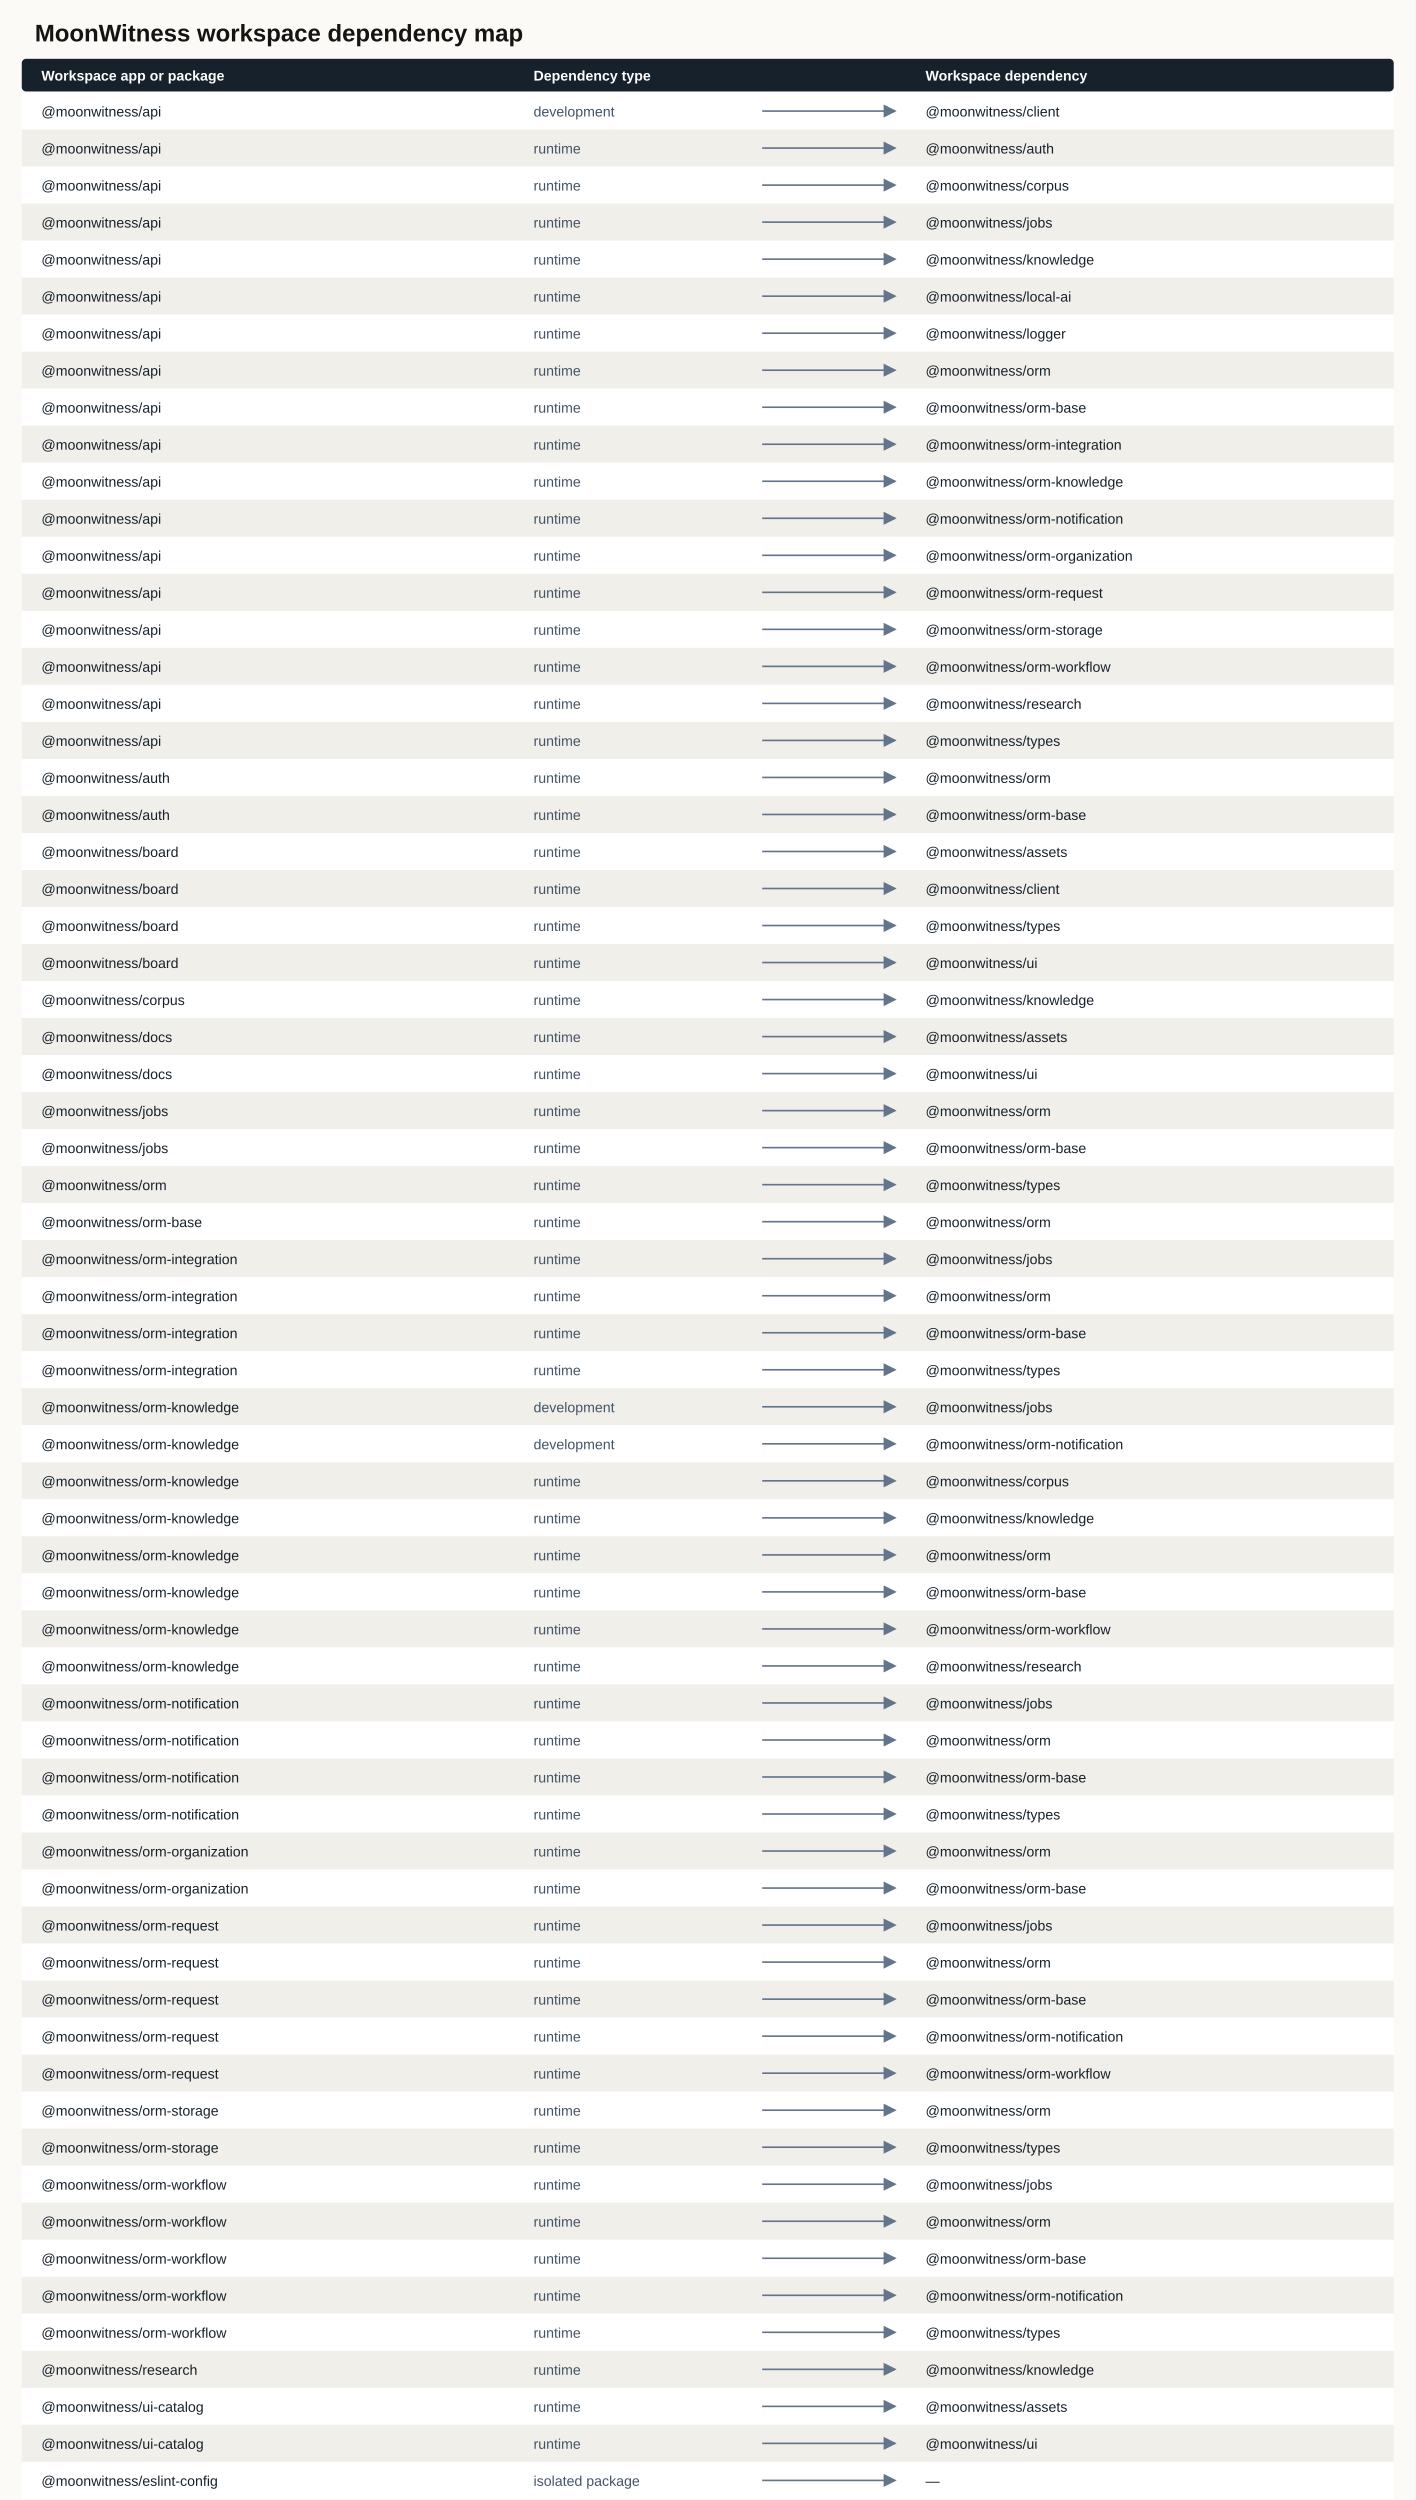
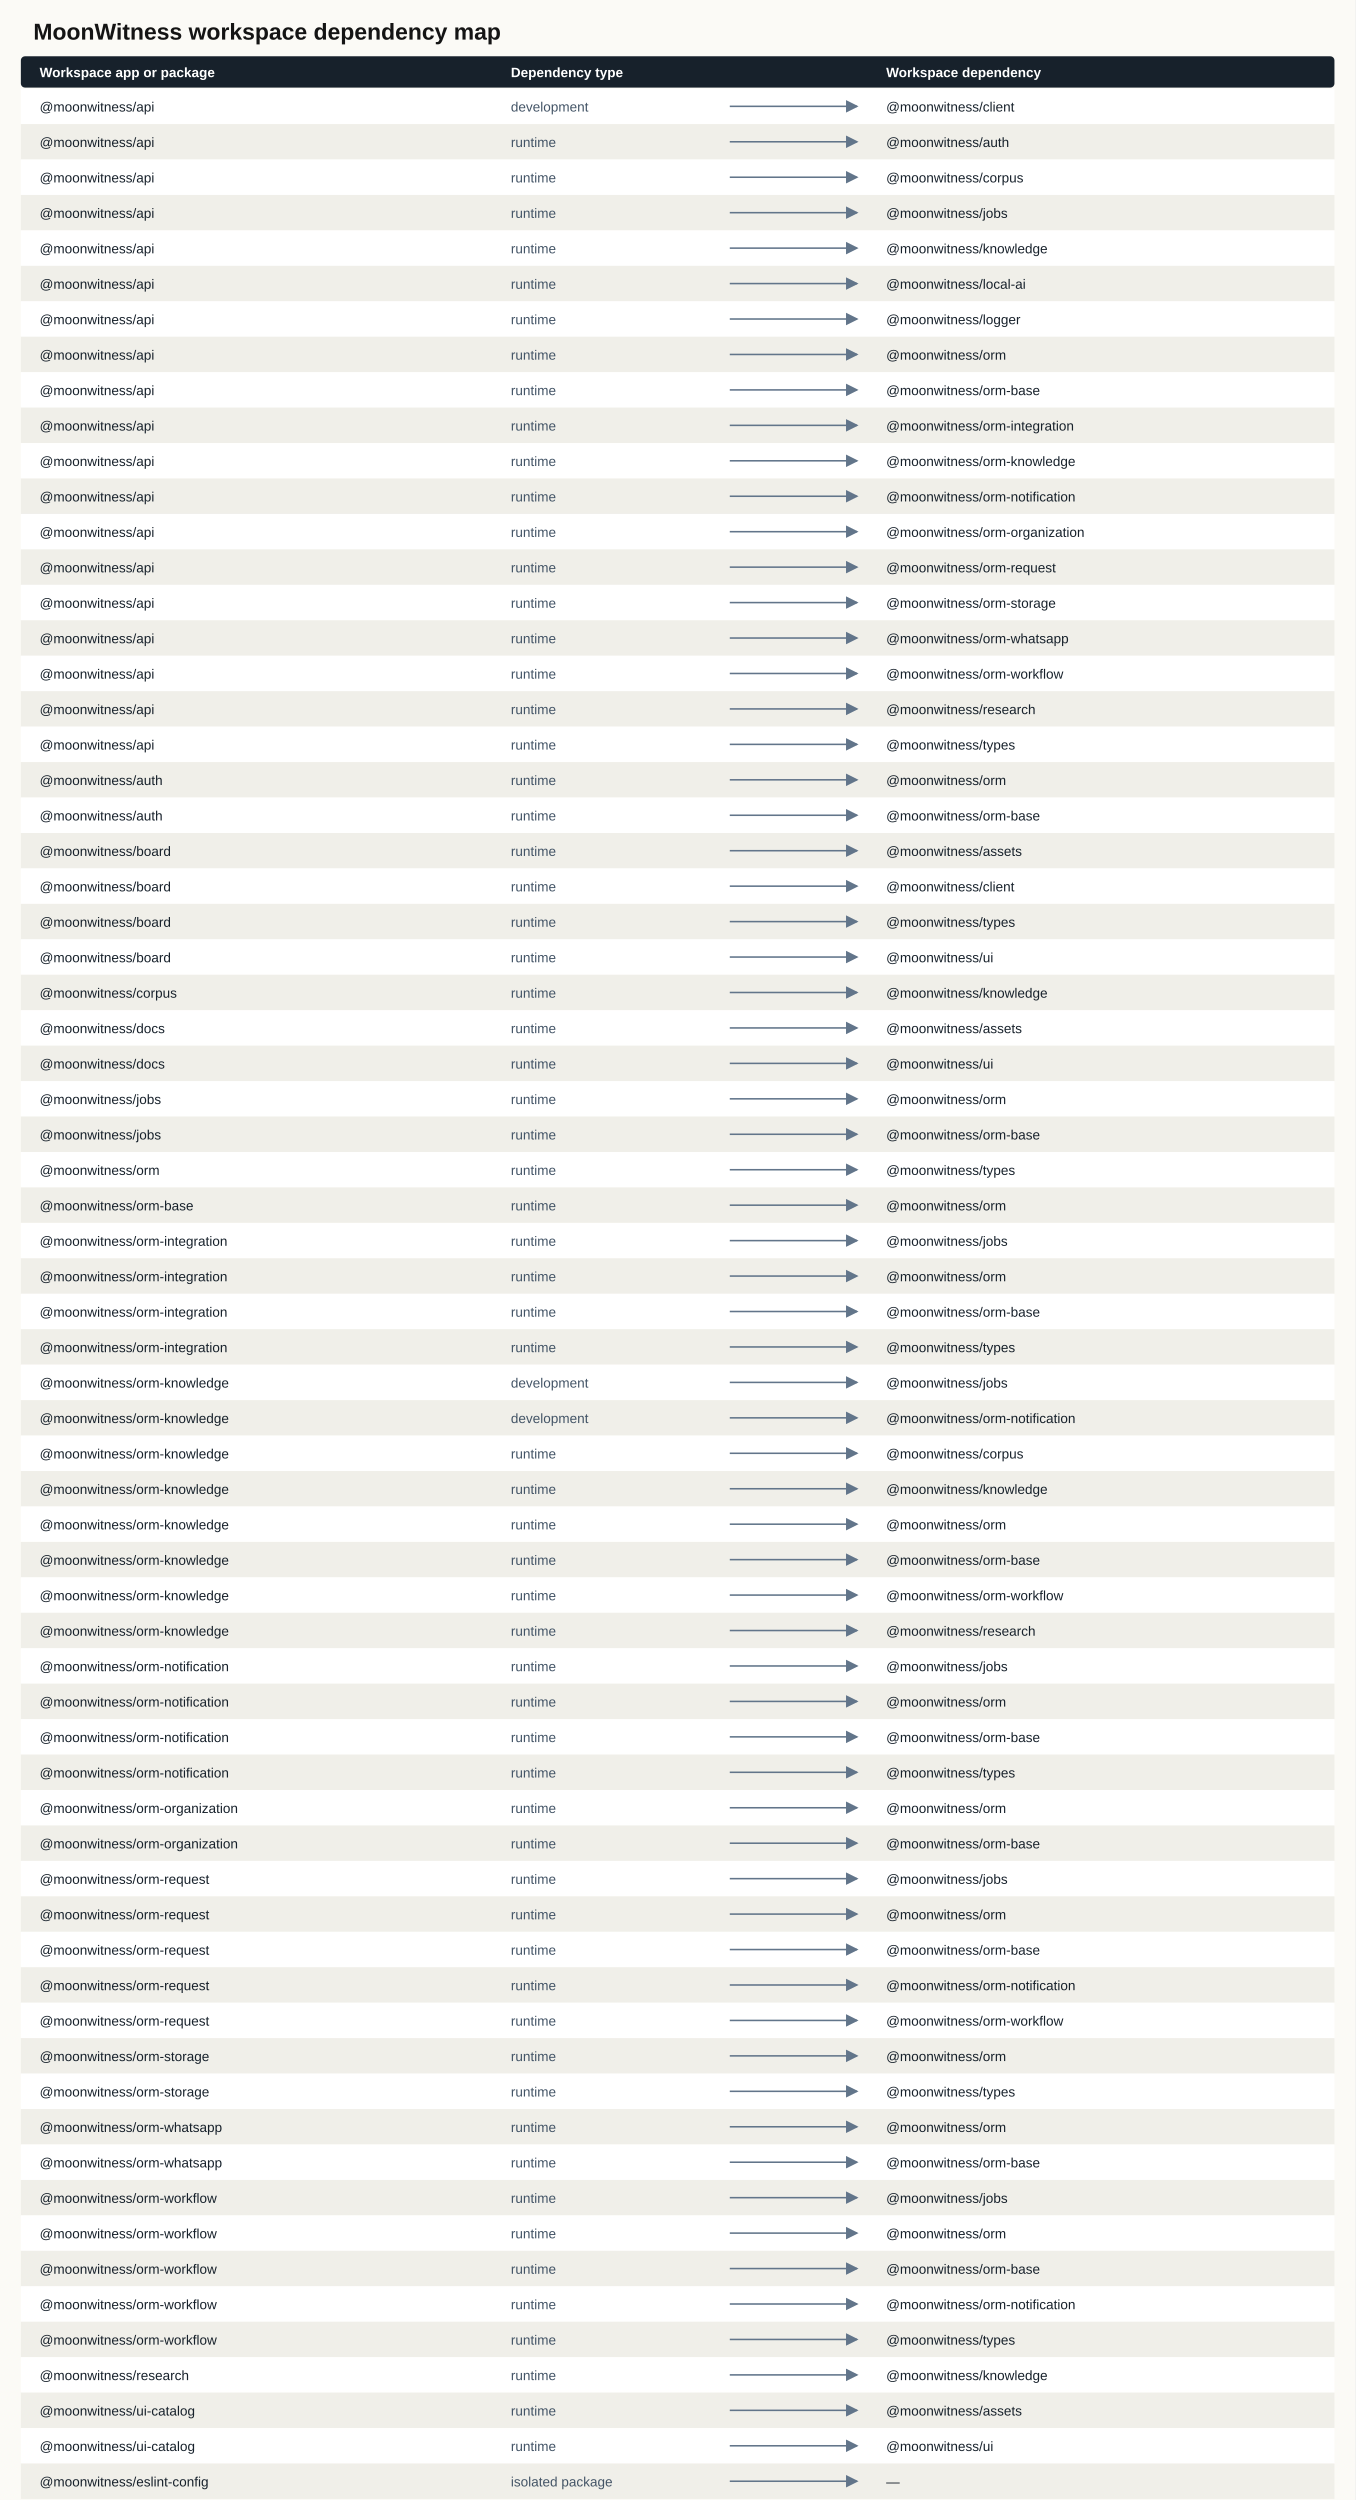
- <svg xmlns="http://www.w3.org/2000/svg" viewBox="0 0 1300 2296" role="img" aria-labelledby="diagram-title diagram-description">
+ <svg xmlns="http://www.w3.org/2000/svg" viewBox="0 0 1300 2398" role="img" aria-labelledby="diagram-title diagram-description">
  <rect width="100%" height="100%" fill="#fbfaf6" />
  <text x="32" y="38" fill="#141414" font-family="Arial,sans-serif" font-size="22" font-weight="700">MoonWitness workspace dependency map</text>
  <defs>
    <marker id="arrow" markerWidth="8" markerHeight="8" refX="7" refY="4" orient="auto">
      <path d="M 0 0 L 8 4 L 0 8 z" fill="#62758a" />
    </marker>
  </defs>
  <rect x="20" y="54" width="1260" height="30" rx="4" fill="#17212b" />
  <text x="38" y="74" fill="#ffffff" font-family="Arial,sans-serif" font-size="13" font-weight="700">Workspace app or package</text>
  <text x="490" y="74" fill="#ffffff" font-family="Arial,sans-serif" font-size="13" font-weight="700">Dependency type</text>
  <text x="850" y="74" fill="#ffffff" font-family="Arial,sans-serif" font-size="13" font-weight="700">Workspace dependency</text>
  <g>
    <rect x="20" y="85" width="1260" height="34" fill="#ffffff" />
    <text x="38" y="107" fill="#17212b" font-family="Arial,sans-serif" font-size="13">@moonwitness/api</text>
    <text x="490" y="107" fill="#435466" font-family="Arial,sans-serif" font-size="13">development</text>
    <path d="M 700 102 H 822" fill="none" stroke="#62758a" stroke-width="1.5" marker-end="url(#arrow)" />
    <text x="850" y="107" fill="#17212b" font-family="Arial,sans-serif" font-size="13">@moonwitness/client</text>
  </g>
  <g>
    <rect x="20" y="119" width="1260" height="34" fill="#f0efe9" />
    <text x="38" y="141" fill="#17212b" font-family="Arial,sans-serif" font-size="13">@moonwitness/api</text>
    <text x="490" y="141" fill="#435466" font-family="Arial,sans-serif" font-size="13">runtime</text>
    <path d="M 700 136 H 822" fill="none" stroke="#62758a" stroke-width="1.5" marker-end="url(#arrow)" />
    <text x="850" y="141" fill="#17212b" font-family="Arial,sans-serif" font-size="13">@moonwitness/auth</text>
  </g>
  <g>
    <rect x="20" y="153" width="1260" height="34" fill="#ffffff" />
    <text x="38" y="175" fill="#17212b" font-family="Arial,sans-serif" font-size="13">@moonwitness/api</text>
    <text x="490" y="175" fill="#435466" font-family="Arial,sans-serif" font-size="13">runtime</text>
    <path d="M 700 170 H 822" fill="none" stroke="#62758a" stroke-width="1.5" marker-end="url(#arrow)" />
    <text x="850" y="175" fill="#17212b" font-family="Arial,sans-serif" font-size="13">@moonwitness/corpus</text>
  </g>
  <g>
    <rect x="20" y="187" width="1260" height="34" fill="#f0efe9" />
    <text x="38" y="209" fill="#17212b" font-family="Arial,sans-serif" font-size="13">@moonwitness/api</text>
    <text x="490" y="209" fill="#435466" font-family="Arial,sans-serif" font-size="13">runtime</text>
    <path d="M 700 204 H 822" fill="none" stroke="#62758a" stroke-width="1.5" marker-end="url(#arrow)" />
    <text x="850" y="209" fill="#17212b" font-family="Arial,sans-serif" font-size="13">@moonwitness/jobs</text>
  </g>
  <g>
    <rect x="20" y="221" width="1260" height="34" fill="#ffffff" />
    <text x="38" y="243" fill="#17212b" font-family="Arial,sans-serif" font-size="13">@moonwitness/api</text>
    <text x="490" y="243" fill="#435466" font-family="Arial,sans-serif" font-size="13">runtime</text>
    <path d="M 700 238 H 822" fill="none" stroke="#62758a" stroke-width="1.5" marker-end="url(#arrow)" />
    <text x="850" y="243" fill="#17212b" font-family="Arial,sans-serif" font-size="13">@moonwitness/knowledge</text>
  </g>
  <g>
    <rect x="20" y="255" width="1260" height="34" fill="#f0efe9" />
    <text x="38" y="277" fill="#17212b" font-family="Arial,sans-serif" font-size="13">@moonwitness/api</text>
    <text x="490" y="277" fill="#435466" font-family="Arial,sans-serif" font-size="13">runtime</text>
    <path d="M 700 272 H 822" fill="none" stroke="#62758a" stroke-width="1.5" marker-end="url(#arrow)" />
    <text x="850" y="277" fill="#17212b" font-family="Arial,sans-serif" font-size="13">@moonwitness/local-ai</text>
  </g>
  <g>
    <rect x="20" y="289" width="1260" height="34" fill="#ffffff" />
    <text x="38" y="311" fill="#17212b" font-family="Arial,sans-serif" font-size="13">@moonwitness/api</text>
    <text x="490" y="311" fill="#435466" font-family="Arial,sans-serif" font-size="13">runtime</text>
    <path d="M 700 306 H 822" fill="none" stroke="#62758a" stroke-width="1.5" marker-end="url(#arrow)" />
    <text x="850" y="311" fill="#17212b" font-family="Arial,sans-serif" font-size="13">@moonwitness/logger</text>
  </g>
  <g>
    <rect x="20" y="323" width="1260" height="34" fill="#f0efe9" />
    <text x="38" y="345" fill="#17212b" font-family="Arial,sans-serif" font-size="13">@moonwitness/api</text>
    <text x="490" y="345" fill="#435466" font-family="Arial,sans-serif" font-size="13">runtime</text>
    <path d="M 700 340 H 822" fill="none" stroke="#62758a" stroke-width="1.5" marker-end="url(#arrow)" />
    <text x="850" y="345" fill="#17212b" font-family="Arial,sans-serif" font-size="13">@moonwitness/orm</text>
  </g>
  <g>
    <rect x="20" y="357" width="1260" height="34" fill="#ffffff" />
    <text x="38" y="379" fill="#17212b" font-family="Arial,sans-serif" font-size="13">@moonwitness/api</text>
    <text x="490" y="379" fill="#435466" font-family="Arial,sans-serif" font-size="13">runtime</text>
    <path d="M 700 374 H 822" fill="none" stroke="#62758a" stroke-width="1.5" marker-end="url(#arrow)" />
    <text x="850" y="379" fill="#17212b" font-family="Arial,sans-serif" font-size="13">@moonwitness/orm-base</text>
  </g>
  <g>
    <rect x="20" y="391" width="1260" height="34" fill="#f0efe9" />
    <text x="38" y="413" fill="#17212b" font-family="Arial,sans-serif" font-size="13">@moonwitness/api</text>
    <text x="490" y="413" fill="#435466" font-family="Arial,sans-serif" font-size="13">runtime</text>
    <path d="M 700 408 H 822" fill="none" stroke="#62758a" stroke-width="1.5" marker-end="url(#arrow)" />
    <text x="850" y="413" fill="#17212b" font-family="Arial,sans-serif" font-size="13">@moonwitness/orm-integration</text>
  </g>
  <g>
    <rect x="20" y="425" width="1260" height="34" fill="#ffffff" />
    <text x="38" y="447" fill="#17212b" font-family="Arial,sans-serif" font-size="13">@moonwitness/api</text>
    <text x="490" y="447" fill="#435466" font-family="Arial,sans-serif" font-size="13">runtime</text>
    <path d="M 700 442 H 822" fill="none" stroke="#62758a" stroke-width="1.5" marker-end="url(#arrow)" />
    <text x="850" y="447" fill="#17212b" font-family="Arial,sans-serif" font-size="13">@moonwitness/orm-knowledge</text>
  </g>
  <g>
    <rect x="20" y="459" width="1260" height="34" fill="#f0efe9" />
    <text x="38" y="481" fill="#17212b" font-family="Arial,sans-serif" font-size="13">@moonwitness/api</text>
    <text x="490" y="481" fill="#435466" font-family="Arial,sans-serif" font-size="13">runtime</text>
    <path d="M 700 476 H 822" fill="none" stroke="#62758a" stroke-width="1.5" marker-end="url(#arrow)" />
    <text x="850" y="481" fill="#17212b" font-family="Arial,sans-serif" font-size="13">@moonwitness/orm-notification</text>
  </g>
  <g>
    <rect x="20" y="493" width="1260" height="34" fill="#ffffff" />
    <text x="38" y="515" fill="#17212b" font-family="Arial,sans-serif" font-size="13">@moonwitness/api</text>
    <text x="490" y="515" fill="#435466" font-family="Arial,sans-serif" font-size="13">runtime</text>
    <path d="M 700 510 H 822" fill="none" stroke="#62758a" stroke-width="1.5" marker-end="url(#arrow)" />
    <text x="850" y="515" fill="#17212b" font-family="Arial,sans-serif" font-size="13">@moonwitness/orm-organization</text>
  </g>
  <g>
    <rect x="20" y="527" width="1260" height="34" fill="#f0efe9" />
    <text x="38" y="549" fill="#17212b" font-family="Arial,sans-serif" font-size="13">@moonwitness/api</text>
    <text x="490" y="549" fill="#435466" font-family="Arial,sans-serif" font-size="13">runtime</text>
    <path d="M 700 544 H 822" fill="none" stroke="#62758a" stroke-width="1.5" marker-end="url(#arrow)" />
    <text x="850" y="549" fill="#17212b" font-family="Arial,sans-serif" font-size="13">@moonwitness/orm-request</text>
  </g>
  <g>
    <rect x="20" y="561" width="1260" height="34" fill="#ffffff" />
    <text x="38" y="583" fill="#17212b" font-family="Arial,sans-serif" font-size="13">@moonwitness/api</text>
    <text x="490" y="583" fill="#435466" font-family="Arial,sans-serif" font-size="13">runtime</text>
    <path d="M 700 578 H 822" fill="none" stroke="#62758a" stroke-width="1.5" marker-end="url(#arrow)" />
    <text x="850" y="583" fill="#17212b" font-family="Arial,sans-serif" font-size="13">@moonwitness/orm-storage</text>
  </g>
  <g>
    <rect x="20" y="595" width="1260" height="34" fill="#f0efe9" />
    <text x="38" y="617" fill="#17212b" font-family="Arial,sans-serif" font-size="13">@moonwitness/api</text>
    <text x="490" y="617" fill="#435466" font-family="Arial,sans-serif" font-size="13">runtime</text>
    <path d="M 700 612 H 822" fill="none" stroke="#62758a" stroke-width="1.5" marker-end="url(#arrow)" />
-     <text x="850" y="617" fill="#17212b" font-family="Arial,sans-serif" font-size="13">@moonwitness/orm-workflow</text>
+     <text x="850" y="617" fill="#17212b" font-family="Arial,sans-serif" font-size="13">@moonwitness/orm-whatsapp</text>
  </g>
  <g>
    <rect x="20" y="629" width="1260" height="34" fill="#ffffff" />
    <text x="38" y="651" fill="#17212b" font-family="Arial,sans-serif" font-size="13">@moonwitness/api</text>
    <text x="490" y="651" fill="#435466" font-family="Arial,sans-serif" font-size="13">runtime</text>
    <path d="M 700 646 H 822" fill="none" stroke="#62758a" stroke-width="1.5" marker-end="url(#arrow)" />
-     <text x="850" y="651" fill="#17212b" font-family="Arial,sans-serif" font-size="13">@moonwitness/research</text>
+     <text x="850" y="651" fill="#17212b" font-family="Arial,sans-serif" font-size="13">@moonwitness/orm-workflow</text>
  </g>
  <g>
    <rect x="20" y="663" width="1260" height="34" fill="#f0efe9" />
    <text x="38" y="685" fill="#17212b" font-family="Arial,sans-serif" font-size="13">@moonwitness/api</text>
    <text x="490" y="685" fill="#435466" font-family="Arial,sans-serif" font-size="13">runtime</text>
    <path d="M 700 680 H 822" fill="none" stroke="#62758a" stroke-width="1.5" marker-end="url(#arrow)" />
-     <text x="850" y="685" fill="#17212b" font-family="Arial,sans-serif" font-size="13">@moonwitness/types</text>
+     <text x="850" y="685" fill="#17212b" font-family="Arial,sans-serif" font-size="13">@moonwitness/research</text>
  </g>
  <g>
    <rect x="20" y="697" width="1260" height="34" fill="#ffffff" />
-     <text x="38" y="719" fill="#17212b" font-family="Arial,sans-serif" font-size="13">@moonwitness/auth</text>
+     <text x="38" y="719" fill="#17212b" font-family="Arial,sans-serif" font-size="13">@moonwitness/api</text>
    <text x="490" y="719" fill="#435466" font-family="Arial,sans-serif" font-size="13">runtime</text>
    <path d="M 700 714 H 822" fill="none" stroke="#62758a" stroke-width="1.5" marker-end="url(#arrow)" />
-     <text x="850" y="719" fill="#17212b" font-family="Arial,sans-serif" font-size="13">@moonwitness/orm</text>
+     <text x="850" y="719" fill="#17212b" font-family="Arial,sans-serif" font-size="13">@moonwitness/types</text>
  </g>
  <g>
    <rect x="20" y="731" width="1260" height="34" fill="#f0efe9" />
    <text x="38" y="753" fill="#17212b" font-family="Arial,sans-serif" font-size="13">@moonwitness/auth</text>
    <text x="490" y="753" fill="#435466" font-family="Arial,sans-serif" font-size="13">runtime</text>
    <path d="M 700 748 H 822" fill="none" stroke="#62758a" stroke-width="1.5" marker-end="url(#arrow)" />
-     <text x="850" y="753" fill="#17212b" font-family="Arial,sans-serif" font-size="13">@moonwitness/orm-base</text>
+     <text x="850" y="753" fill="#17212b" font-family="Arial,sans-serif" font-size="13">@moonwitness/orm</text>
  </g>
  <g>
    <rect x="20" y="765" width="1260" height="34" fill="#ffffff" />
-     <text x="38" y="787" fill="#17212b" font-family="Arial,sans-serif" font-size="13">@moonwitness/board</text>
+     <text x="38" y="787" fill="#17212b" font-family="Arial,sans-serif" font-size="13">@moonwitness/auth</text>
    <text x="490" y="787" fill="#435466" font-family="Arial,sans-serif" font-size="13">runtime</text>
    <path d="M 700 782 H 822" fill="none" stroke="#62758a" stroke-width="1.5" marker-end="url(#arrow)" />
-     <text x="850" y="787" fill="#17212b" font-family="Arial,sans-serif" font-size="13">@moonwitness/assets</text>
+     <text x="850" y="787" fill="#17212b" font-family="Arial,sans-serif" font-size="13">@moonwitness/orm-base</text>
  </g>
  <g>
    <rect x="20" y="799" width="1260" height="34" fill="#f0efe9" />
    <text x="38" y="821" fill="#17212b" font-family="Arial,sans-serif" font-size="13">@moonwitness/board</text>
    <text x="490" y="821" fill="#435466" font-family="Arial,sans-serif" font-size="13">runtime</text>
    <path d="M 700 816 H 822" fill="none" stroke="#62758a" stroke-width="1.5" marker-end="url(#arrow)" />
-     <text x="850" y="821" fill="#17212b" font-family="Arial,sans-serif" font-size="13">@moonwitness/client</text>
+     <text x="850" y="821" fill="#17212b" font-family="Arial,sans-serif" font-size="13">@moonwitness/assets</text>
  </g>
  <g>
    <rect x="20" y="833" width="1260" height="34" fill="#ffffff" />
    <text x="38" y="855" fill="#17212b" font-family="Arial,sans-serif" font-size="13">@moonwitness/board</text>
    <text x="490" y="855" fill="#435466" font-family="Arial,sans-serif" font-size="13">runtime</text>
    <path d="M 700 850 H 822" fill="none" stroke="#62758a" stroke-width="1.5" marker-end="url(#arrow)" />
-     <text x="850" y="855" fill="#17212b" font-family="Arial,sans-serif" font-size="13">@moonwitness/types</text>
+     <text x="850" y="855" fill="#17212b" font-family="Arial,sans-serif" font-size="13">@moonwitness/client</text>
  </g>
  <g>
    <rect x="20" y="867" width="1260" height="34" fill="#f0efe9" />
    <text x="38" y="889" fill="#17212b" font-family="Arial,sans-serif" font-size="13">@moonwitness/board</text>
    <text x="490" y="889" fill="#435466" font-family="Arial,sans-serif" font-size="13">runtime</text>
    <path d="M 700 884 H 822" fill="none" stroke="#62758a" stroke-width="1.5" marker-end="url(#arrow)" />
-     <text x="850" y="889" fill="#17212b" font-family="Arial,sans-serif" font-size="13">@moonwitness/ui</text>
+     <text x="850" y="889" fill="#17212b" font-family="Arial,sans-serif" font-size="13">@moonwitness/types</text>
  </g>
  <g>
    <rect x="20" y="901" width="1260" height="34" fill="#ffffff" />
-     <text x="38" y="923" fill="#17212b" font-family="Arial,sans-serif" font-size="13">@moonwitness/corpus</text>
+     <text x="38" y="923" fill="#17212b" font-family="Arial,sans-serif" font-size="13">@moonwitness/board</text>
    <text x="490" y="923" fill="#435466" font-family="Arial,sans-serif" font-size="13">runtime</text>
    <path d="M 700 918 H 822" fill="none" stroke="#62758a" stroke-width="1.5" marker-end="url(#arrow)" />
-     <text x="850" y="923" fill="#17212b" font-family="Arial,sans-serif" font-size="13">@moonwitness/knowledge</text>
+     <text x="850" y="923" fill="#17212b" font-family="Arial,sans-serif" font-size="13">@moonwitness/ui</text>
  </g>
  <g>
    <rect x="20" y="935" width="1260" height="34" fill="#f0efe9" />
-     <text x="38" y="957" fill="#17212b" font-family="Arial,sans-serif" font-size="13">@moonwitness/docs</text>
+     <text x="38" y="957" fill="#17212b" font-family="Arial,sans-serif" font-size="13">@moonwitness/corpus</text>
    <text x="490" y="957" fill="#435466" font-family="Arial,sans-serif" font-size="13">runtime</text>
    <path d="M 700 952 H 822" fill="none" stroke="#62758a" stroke-width="1.5" marker-end="url(#arrow)" />
-     <text x="850" y="957" fill="#17212b" font-family="Arial,sans-serif" font-size="13">@moonwitness/assets</text>
+     <text x="850" y="957" fill="#17212b" font-family="Arial,sans-serif" font-size="13">@moonwitness/knowledge</text>
  </g>
  <g>
    <rect x="20" y="969" width="1260" height="34" fill="#ffffff" />
    <text x="38" y="991" fill="#17212b" font-family="Arial,sans-serif" font-size="13">@moonwitness/docs</text>
    <text x="490" y="991" fill="#435466" font-family="Arial,sans-serif" font-size="13">runtime</text>
    <path d="M 700 986 H 822" fill="none" stroke="#62758a" stroke-width="1.5" marker-end="url(#arrow)" />
-     <text x="850" y="991" fill="#17212b" font-family="Arial,sans-serif" font-size="13">@moonwitness/ui</text>
+     <text x="850" y="991" fill="#17212b" font-family="Arial,sans-serif" font-size="13">@moonwitness/assets</text>
  </g>
  <g>
    <rect x="20" y="1003" width="1260" height="34" fill="#f0efe9" />
-     <text x="38" y="1025" fill="#17212b" font-family="Arial,sans-serif" font-size="13">@moonwitness/jobs</text>
+     <text x="38" y="1025" fill="#17212b" font-family="Arial,sans-serif" font-size="13">@moonwitness/docs</text>
    <text x="490" y="1025" fill="#435466" font-family="Arial,sans-serif" font-size="13">runtime</text>
    <path d="M 700 1020 H 822" fill="none" stroke="#62758a" stroke-width="1.5" marker-end="url(#arrow)" />
-     <text x="850" y="1025" fill="#17212b" font-family="Arial,sans-serif" font-size="13">@moonwitness/orm</text>
+     <text x="850" y="1025" fill="#17212b" font-family="Arial,sans-serif" font-size="13">@moonwitness/ui</text>
  </g>
  <g>
    <rect x="20" y="1037" width="1260" height="34" fill="#ffffff" />
    <text x="38" y="1059" fill="#17212b" font-family="Arial,sans-serif" font-size="13">@moonwitness/jobs</text>
    <text x="490" y="1059" fill="#435466" font-family="Arial,sans-serif" font-size="13">runtime</text>
    <path d="M 700 1054 H 822" fill="none" stroke="#62758a" stroke-width="1.5" marker-end="url(#arrow)" />
-     <text x="850" y="1059" fill="#17212b" font-family="Arial,sans-serif" font-size="13">@moonwitness/orm-base</text>
+     <text x="850" y="1059" fill="#17212b" font-family="Arial,sans-serif" font-size="13">@moonwitness/orm</text>
  </g>
  <g>
    <rect x="20" y="1071" width="1260" height="34" fill="#f0efe9" />
-     <text x="38" y="1093" fill="#17212b" font-family="Arial,sans-serif" font-size="13">@moonwitness/orm</text>
+     <text x="38" y="1093" fill="#17212b" font-family="Arial,sans-serif" font-size="13">@moonwitness/jobs</text>
    <text x="490" y="1093" fill="#435466" font-family="Arial,sans-serif" font-size="13">runtime</text>
    <path d="M 700 1088 H 822" fill="none" stroke="#62758a" stroke-width="1.5" marker-end="url(#arrow)" />
-     <text x="850" y="1093" fill="#17212b" font-family="Arial,sans-serif" font-size="13">@moonwitness/types</text>
+     <text x="850" y="1093" fill="#17212b" font-family="Arial,sans-serif" font-size="13">@moonwitness/orm-base</text>
  </g>
  <g>
    <rect x="20" y="1105" width="1260" height="34" fill="#ffffff" />
-     <text x="38" y="1127" fill="#17212b" font-family="Arial,sans-serif" font-size="13">@moonwitness/orm-base</text>
+     <text x="38" y="1127" fill="#17212b" font-family="Arial,sans-serif" font-size="13">@moonwitness/orm</text>
    <text x="490" y="1127" fill="#435466" font-family="Arial,sans-serif" font-size="13">runtime</text>
    <path d="M 700 1122 H 822" fill="none" stroke="#62758a" stroke-width="1.5" marker-end="url(#arrow)" />
-     <text x="850" y="1127" fill="#17212b" font-family="Arial,sans-serif" font-size="13">@moonwitness/orm</text>
+     <text x="850" y="1127" fill="#17212b" font-family="Arial,sans-serif" font-size="13">@moonwitness/types</text>
  </g>
  <g>
    <rect x="20" y="1139" width="1260" height="34" fill="#f0efe9" />
-     <text x="38" y="1161" fill="#17212b" font-family="Arial,sans-serif" font-size="13">@moonwitness/orm-integration</text>
+     <text x="38" y="1161" fill="#17212b" font-family="Arial,sans-serif" font-size="13">@moonwitness/orm-base</text>
    <text x="490" y="1161" fill="#435466" font-family="Arial,sans-serif" font-size="13">runtime</text>
    <path d="M 700 1156 H 822" fill="none" stroke="#62758a" stroke-width="1.5" marker-end="url(#arrow)" />
-     <text x="850" y="1161" fill="#17212b" font-family="Arial,sans-serif" font-size="13">@moonwitness/jobs</text>
+     <text x="850" y="1161" fill="#17212b" font-family="Arial,sans-serif" font-size="13">@moonwitness/orm</text>
  </g>
  <g>
    <rect x="20" y="1173" width="1260" height="34" fill="#ffffff" />
    <text x="38" y="1195" fill="#17212b" font-family="Arial,sans-serif" font-size="13">@moonwitness/orm-integration</text>
    <text x="490" y="1195" fill="#435466" font-family="Arial,sans-serif" font-size="13">runtime</text>
    <path d="M 700 1190 H 822" fill="none" stroke="#62758a" stroke-width="1.5" marker-end="url(#arrow)" />
-     <text x="850" y="1195" fill="#17212b" font-family="Arial,sans-serif" font-size="13">@moonwitness/orm</text>
+     <text x="850" y="1195" fill="#17212b" font-family="Arial,sans-serif" font-size="13">@moonwitness/jobs</text>
  </g>
  <g>
    <rect x="20" y="1207" width="1260" height="34" fill="#f0efe9" />
    <text x="38" y="1229" fill="#17212b" font-family="Arial,sans-serif" font-size="13">@moonwitness/orm-integration</text>
    <text x="490" y="1229" fill="#435466" font-family="Arial,sans-serif" font-size="13">runtime</text>
    <path d="M 700 1224 H 822" fill="none" stroke="#62758a" stroke-width="1.5" marker-end="url(#arrow)" />
-     <text x="850" y="1229" fill="#17212b" font-family="Arial,sans-serif" font-size="13">@moonwitness/orm-base</text>
+     <text x="850" y="1229" fill="#17212b" font-family="Arial,sans-serif" font-size="13">@moonwitness/orm</text>
  </g>
  <g>
    <rect x="20" y="1241" width="1260" height="34" fill="#ffffff" />
    <text x="38" y="1263" fill="#17212b" font-family="Arial,sans-serif" font-size="13">@moonwitness/orm-integration</text>
    <text x="490" y="1263" fill="#435466" font-family="Arial,sans-serif" font-size="13">runtime</text>
    <path d="M 700 1258 H 822" fill="none" stroke="#62758a" stroke-width="1.5" marker-end="url(#arrow)" />
-     <text x="850" y="1263" fill="#17212b" font-family="Arial,sans-serif" font-size="13">@moonwitness/types</text>
+     <text x="850" y="1263" fill="#17212b" font-family="Arial,sans-serif" font-size="13">@moonwitness/orm-base</text>
  </g>
  <g>
    <rect x="20" y="1275" width="1260" height="34" fill="#f0efe9" />
-     <text x="38" y="1297" fill="#17212b" font-family="Arial,sans-serif" font-size="13">@moonwitness/orm-knowledge</text>
-     <text x="490" y="1297" fill="#435466" font-family="Arial,sans-serif" font-size="13">development</text>
+     <text x="38" y="1297" fill="#17212b" font-family="Arial,sans-serif" font-size="13">@moonwitness/orm-integration</text>
+     <text x="490" y="1297" fill="#435466" font-family="Arial,sans-serif" font-size="13">runtime</text>
    <path d="M 700 1292 H 822" fill="none" stroke="#62758a" stroke-width="1.5" marker-end="url(#arrow)" />
-     <text x="850" y="1297" fill="#17212b" font-family="Arial,sans-serif" font-size="13">@moonwitness/jobs</text>
+     <text x="850" y="1297" fill="#17212b" font-family="Arial,sans-serif" font-size="13">@moonwitness/types</text>
  </g>
  <g>
    <rect x="20" y="1309" width="1260" height="34" fill="#ffffff" />
    <text x="38" y="1331" fill="#17212b" font-family="Arial,sans-serif" font-size="13">@moonwitness/orm-knowledge</text>
    <text x="490" y="1331" fill="#435466" font-family="Arial,sans-serif" font-size="13">development</text>
    <path d="M 700 1326 H 822" fill="none" stroke="#62758a" stroke-width="1.5" marker-end="url(#arrow)" />
-     <text x="850" y="1331" fill="#17212b" font-family="Arial,sans-serif" font-size="13">@moonwitness/orm-notification</text>
+     <text x="850" y="1331" fill="#17212b" font-family="Arial,sans-serif" font-size="13">@moonwitness/jobs</text>
  </g>
  <g>
    <rect x="20" y="1343" width="1260" height="34" fill="#f0efe9" />
    <text x="38" y="1365" fill="#17212b" font-family="Arial,sans-serif" font-size="13">@moonwitness/orm-knowledge</text>
-     <text x="490" y="1365" fill="#435466" font-family="Arial,sans-serif" font-size="13">runtime</text>
+     <text x="490" y="1365" fill="#435466" font-family="Arial,sans-serif" font-size="13">development</text>
    <path d="M 700 1360 H 822" fill="none" stroke="#62758a" stroke-width="1.5" marker-end="url(#arrow)" />
-     <text x="850" y="1365" fill="#17212b" font-family="Arial,sans-serif" font-size="13">@moonwitness/corpus</text>
+     <text x="850" y="1365" fill="#17212b" font-family="Arial,sans-serif" font-size="13">@moonwitness/orm-notification</text>
  </g>
  <g>
    <rect x="20" y="1377" width="1260" height="34" fill="#ffffff" />
    <text x="38" y="1399" fill="#17212b" font-family="Arial,sans-serif" font-size="13">@moonwitness/orm-knowledge</text>
    <text x="490" y="1399" fill="#435466" font-family="Arial,sans-serif" font-size="13">runtime</text>
    <path d="M 700 1394 H 822" fill="none" stroke="#62758a" stroke-width="1.5" marker-end="url(#arrow)" />
-     <text x="850" y="1399" fill="#17212b" font-family="Arial,sans-serif" font-size="13">@moonwitness/knowledge</text>
+     <text x="850" y="1399" fill="#17212b" font-family="Arial,sans-serif" font-size="13">@moonwitness/corpus</text>
  </g>
  <g>
    <rect x="20" y="1411" width="1260" height="34" fill="#f0efe9" />
    <text x="38" y="1433" fill="#17212b" font-family="Arial,sans-serif" font-size="13">@moonwitness/orm-knowledge</text>
    <text x="490" y="1433" fill="#435466" font-family="Arial,sans-serif" font-size="13">runtime</text>
    <path d="M 700 1428 H 822" fill="none" stroke="#62758a" stroke-width="1.5" marker-end="url(#arrow)" />
-     <text x="850" y="1433" fill="#17212b" font-family="Arial,sans-serif" font-size="13">@moonwitness/orm</text>
+     <text x="850" y="1433" fill="#17212b" font-family="Arial,sans-serif" font-size="13">@moonwitness/knowledge</text>
  </g>
  <g>
    <rect x="20" y="1445" width="1260" height="34" fill="#ffffff" />
    <text x="38" y="1467" fill="#17212b" font-family="Arial,sans-serif" font-size="13">@moonwitness/orm-knowledge</text>
    <text x="490" y="1467" fill="#435466" font-family="Arial,sans-serif" font-size="13">runtime</text>
    <path d="M 700 1462 H 822" fill="none" stroke="#62758a" stroke-width="1.5" marker-end="url(#arrow)" />
-     <text x="850" y="1467" fill="#17212b" font-family="Arial,sans-serif" font-size="13">@moonwitness/orm-base</text>
+     <text x="850" y="1467" fill="#17212b" font-family="Arial,sans-serif" font-size="13">@moonwitness/orm</text>
  </g>
  <g>
    <rect x="20" y="1479" width="1260" height="34" fill="#f0efe9" />
    <text x="38" y="1501" fill="#17212b" font-family="Arial,sans-serif" font-size="13">@moonwitness/orm-knowledge</text>
    <text x="490" y="1501" fill="#435466" font-family="Arial,sans-serif" font-size="13">runtime</text>
    <path d="M 700 1496 H 822" fill="none" stroke="#62758a" stroke-width="1.5" marker-end="url(#arrow)" />
-     <text x="850" y="1501" fill="#17212b" font-family="Arial,sans-serif" font-size="13">@moonwitness/orm-workflow</text>
+     <text x="850" y="1501" fill="#17212b" font-family="Arial,sans-serif" font-size="13">@moonwitness/orm-base</text>
  </g>
  <g>
    <rect x="20" y="1513" width="1260" height="34" fill="#ffffff" />
    <text x="38" y="1535" fill="#17212b" font-family="Arial,sans-serif" font-size="13">@moonwitness/orm-knowledge</text>
    <text x="490" y="1535" fill="#435466" font-family="Arial,sans-serif" font-size="13">runtime</text>
    <path d="M 700 1530 H 822" fill="none" stroke="#62758a" stroke-width="1.5" marker-end="url(#arrow)" />
-     <text x="850" y="1535" fill="#17212b" font-family="Arial,sans-serif" font-size="13">@moonwitness/research</text>
+     <text x="850" y="1535" fill="#17212b" font-family="Arial,sans-serif" font-size="13">@moonwitness/orm-workflow</text>
  </g>
  <g>
    <rect x="20" y="1547" width="1260" height="34" fill="#f0efe9" />
-     <text x="38" y="1569" fill="#17212b" font-family="Arial,sans-serif" font-size="13">@moonwitness/orm-notification</text>
+     <text x="38" y="1569" fill="#17212b" font-family="Arial,sans-serif" font-size="13">@moonwitness/orm-knowledge</text>
    <text x="490" y="1569" fill="#435466" font-family="Arial,sans-serif" font-size="13">runtime</text>
    <path d="M 700 1564 H 822" fill="none" stroke="#62758a" stroke-width="1.5" marker-end="url(#arrow)" />
-     <text x="850" y="1569" fill="#17212b" font-family="Arial,sans-serif" font-size="13">@moonwitness/jobs</text>
+     <text x="850" y="1569" fill="#17212b" font-family="Arial,sans-serif" font-size="13">@moonwitness/research</text>
  </g>
  <g>
    <rect x="20" y="1581" width="1260" height="34" fill="#ffffff" />
    <text x="38" y="1603" fill="#17212b" font-family="Arial,sans-serif" font-size="13">@moonwitness/orm-notification</text>
    <text x="490" y="1603" fill="#435466" font-family="Arial,sans-serif" font-size="13">runtime</text>
    <path d="M 700 1598 H 822" fill="none" stroke="#62758a" stroke-width="1.5" marker-end="url(#arrow)" />
-     <text x="850" y="1603" fill="#17212b" font-family="Arial,sans-serif" font-size="13">@moonwitness/orm</text>
+     <text x="850" y="1603" fill="#17212b" font-family="Arial,sans-serif" font-size="13">@moonwitness/jobs</text>
  </g>
  <g>
    <rect x="20" y="1615" width="1260" height="34" fill="#f0efe9" />
    <text x="38" y="1637" fill="#17212b" font-family="Arial,sans-serif" font-size="13">@moonwitness/orm-notification</text>
    <text x="490" y="1637" fill="#435466" font-family="Arial,sans-serif" font-size="13">runtime</text>
    <path d="M 700 1632 H 822" fill="none" stroke="#62758a" stroke-width="1.5" marker-end="url(#arrow)" />
-     <text x="850" y="1637" fill="#17212b" font-family="Arial,sans-serif" font-size="13">@moonwitness/orm-base</text>
+     <text x="850" y="1637" fill="#17212b" font-family="Arial,sans-serif" font-size="13">@moonwitness/orm</text>
  </g>
  <g>
    <rect x="20" y="1649" width="1260" height="34" fill="#ffffff" />
    <text x="38" y="1671" fill="#17212b" font-family="Arial,sans-serif" font-size="13">@moonwitness/orm-notification</text>
    <text x="490" y="1671" fill="#435466" font-family="Arial,sans-serif" font-size="13">runtime</text>
    <path d="M 700 1666 H 822" fill="none" stroke="#62758a" stroke-width="1.5" marker-end="url(#arrow)" />
-     <text x="850" y="1671" fill="#17212b" font-family="Arial,sans-serif" font-size="13">@moonwitness/types</text>
+     <text x="850" y="1671" fill="#17212b" font-family="Arial,sans-serif" font-size="13">@moonwitness/orm-base</text>
  </g>
  <g>
    <rect x="20" y="1683" width="1260" height="34" fill="#f0efe9" />
-     <text x="38" y="1705" fill="#17212b" font-family="Arial,sans-serif" font-size="13">@moonwitness/orm-organization</text>
+     <text x="38" y="1705" fill="#17212b" font-family="Arial,sans-serif" font-size="13">@moonwitness/orm-notification</text>
    <text x="490" y="1705" fill="#435466" font-family="Arial,sans-serif" font-size="13">runtime</text>
    <path d="M 700 1700 H 822" fill="none" stroke="#62758a" stroke-width="1.5" marker-end="url(#arrow)" />
-     <text x="850" y="1705" fill="#17212b" font-family="Arial,sans-serif" font-size="13">@moonwitness/orm</text>
+     <text x="850" y="1705" fill="#17212b" font-family="Arial,sans-serif" font-size="13">@moonwitness/types</text>
  </g>
  <g>
    <rect x="20" y="1717" width="1260" height="34" fill="#ffffff" />
    <text x="38" y="1739" fill="#17212b" font-family="Arial,sans-serif" font-size="13">@moonwitness/orm-organization</text>
    <text x="490" y="1739" fill="#435466" font-family="Arial,sans-serif" font-size="13">runtime</text>
    <path d="M 700 1734 H 822" fill="none" stroke="#62758a" stroke-width="1.5" marker-end="url(#arrow)" />
-     <text x="850" y="1739" fill="#17212b" font-family="Arial,sans-serif" font-size="13">@moonwitness/orm-base</text>
+     <text x="850" y="1739" fill="#17212b" font-family="Arial,sans-serif" font-size="13">@moonwitness/orm</text>
  </g>
  <g>
    <rect x="20" y="1751" width="1260" height="34" fill="#f0efe9" />
-     <text x="38" y="1773" fill="#17212b" font-family="Arial,sans-serif" font-size="13">@moonwitness/orm-request</text>
+     <text x="38" y="1773" fill="#17212b" font-family="Arial,sans-serif" font-size="13">@moonwitness/orm-organization</text>
    <text x="490" y="1773" fill="#435466" font-family="Arial,sans-serif" font-size="13">runtime</text>
    <path d="M 700 1768 H 822" fill="none" stroke="#62758a" stroke-width="1.5" marker-end="url(#arrow)" />
-     <text x="850" y="1773" fill="#17212b" font-family="Arial,sans-serif" font-size="13">@moonwitness/jobs</text>
+     <text x="850" y="1773" fill="#17212b" font-family="Arial,sans-serif" font-size="13">@moonwitness/orm-base</text>
  </g>
  <g>
    <rect x="20" y="1785" width="1260" height="34" fill="#ffffff" />
    <text x="38" y="1807" fill="#17212b" font-family="Arial,sans-serif" font-size="13">@moonwitness/orm-request</text>
    <text x="490" y="1807" fill="#435466" font-family="Arial,sans-serif" font-size="13">runtime</text>
    <path d="M 700 1802 H 822" fill="none" stroke="#62758a" stroke-width="1.5" marker-end="url(#arrow)" />
-     <text x="850" y="1807" fill="#17212b" font-family="Arial,sans-serif" font-size="13">@moonwitness/orm</text>
+     <text x="850" y="1807" fill="#17212b" font-family="Arial,sans-serif" font-size="13">@moonwitness/jobs</text>
  </g>
  <g>
    <rect x="20" y="1819" width="1260" height="34" fill="#f0efe9" />
    <text x="38" y="1841" fill="#17212b" font-family="Arial,sans-serif" font-size="13">@moonwitness/orm-request</text>
    <text x="490" y="1841" fill="#435466" font-family="Arial,sans-serif" font-size="13">runtime</text>
    <path d="M 700 1836 H 822" fill="none" stroke="#62758a" stroke-width="1.5" marker-end="url(#arrow)" />
-     <text x="850" y="1841" fill="#17212b" font-family="Arial,sans-serif" font-size="13">@moonwitness/orm-base</text>
+     <text x="850" y="1841" fill="#17212b" font-family="Arial,sans-serif" font-size="13">@moonwitness/orm</text>
  </g>
  <g>
    <rect x="20" y="1853" width="1260" height="34" fill="#ffffff" />
    <text x="38" y="1875" fill="#17212b" font-family="Arial,sans-serif" font-size="13">@moonwitness/orm-request</text>
    <text x="490" y="1875" fill="#435466" font-family="Arial,sans-serif" font-size="13">runtime</text>
    <path d="M 700 1870 H 822" fill="none" stroke="#62758a" stroke-width="1.5" marker-end="url(#arrow)" />
-     <text x="850" y="1875" fill="#17212b" font-family="Arial,sans-serif" font-size="13">@moonwitness/orm-notification</text>
+     <text x="850" y="1875" fill="#17212b" font-family="Arial,sans-serif" font-size="13">@moonwitness/orm-base</text>
  </g>
  <g>
    <rect x="20" y="1887" width="1260" height="34" fill="#f0efe9" />
    <text x="38" y="1909" fill="#17212b" font-family="Arial,sans-serif" font-size="13">@moonwitness/orm-request</text>
    <text x="490" y="1909" fill="#435466" font-family="Arial,sans-serif" font-size="13">runtime</text>
    <path d="M 700 1904 H 822" fill="none" stroke="#62758a" stroke-width="1.5" marker-end="url(#arrow)" />
-     <text x="850" y="1909" fill="#17212b" font-family="Arial,sans-serif" font-size="13">@moonwitness/orm-workflow</text>
+     <text x="850" y="1909" fill="#17212b" font-family="Arial,sans-serif" font-size="13">@moonwitness/orm-notification</text>
  </g>
  <g>
    <rect x="20" y="1921" width="1260" height="34" fill="#ffffff" />
-     <text x="38" y="1943" fill="#17212b" font-family="Arial,sans-serif" font-size="13">@moonwitness/orm-storage</text>
+     <text x="38" y="1943" fill="#17212b" font-family="Arial,sans-serif" font-size="13">@moonwitness/orm-request</text>
    <text x="490" y="1943" fill="#435466" font-family="Arial,sans-serif" font-size="13">runtime</text>
    <path d="M 700 1938 H 822" fill="none" stroke="#62758a" stroke-width="1.5" marker-end="url(#arrow)" />
-     <text x="850" y="1943" fill="#17212b" font-family="Arial,sans-serif" font-size="13">@moonwitness/orm</text>
+     <text x="850" y="1943" fill="#17212b" font-family="Arial,sans-serif" font-size="13">@moonwitness/orm-workflow</text>
  </g>
  <g>
    <rect x="20" y="1955" width="1260" height="34" fill="#f0efe9" />
    <text x="38" y="1977" fill="#17212b" font-family="Arial,sans-serif" font-size="13">@moonwitness/orm-storage</text>
    <text x="490" y="1977" fill="#435466" font-family="Arial,sans-serif" font-size="13">runtime</text>
    <path d="M 700 1972 H 822" fill="none" stroke="#62758a" stroke-width="1.5" marker-end="url(#arrow)" />
-     <text x="850" y="1977" fill="#17212b" font-family="Arial,sans-serif" font-size="13">@moonwitness/types</text>
+     <text x="850" y="1977" fill="#17212b" font-family="Arial,sans-serif" font-size="13">@moonwitness/orm</text>
  </g>
  <g>
    <rect x="20" y="1989" width="1260" height="34" fill="#ffffff" />
-     <text x="38" y="2011" fill="#17212b" font-family="Arial,sans-serif" font-size="13">@moonwitness/orm-workflow</text>
+     <text x="38" y="2011" fill="#17212b" font-family="Arial,sans-serif" font-size="13">@moonwitness/orm-storage</text>
    <text x="490" y="2011" fill="#435466" font-family="Arial,sans-serif" font-size="13">runtime</text>
    <path d="M 700 2006 H 822" fill="none" stroke="#62758a" stroke-width="1.5" marker-end="url(#arrow)" />
-     <text x="850" y="2011" fill="#17212b" font-family="Arial,sans-serif" font-size="13">@moonwitness/jobs</text>
+     <text x="850" y="2011" fill="#17212b" font-family="Arial,sans-serif" font-size="13">@moonwitness/types</text>
  </g>
  <g>
    <rect x="20" y="2023" width="1260" height="34" fill="#f0efe9" />
-     <text x="38" y="2045" fill="#17212b" font-family="Arial,sans-serif" font-size="13">@moonwitness/orm-workflow</text>
+     <text x="38" y="2045" fill="#17212b" font-family="Arial,sans-serif" font-size="13">@moonwitness/orm-whatsapp</text>
    <text x="490" y="2045" fill="#435466" font-family="Arial,sans-serif" font-size="13">runtime</text>
    <path d="M 700 2040 H 822" fill="none" stroke="#62758a" stroke-width="1.5" marker-end="url(#arrow)" />
    <text x="850" y="2045" fill="#17212b" font-family="Arial,sans-serif" font-size="13">@moonwitness/orm</text>
  </g>
  <g>
    <rect x="20" y="2057" width="1260" height="34" fill="#ffffff" />
-     <text x="38" y="2079" fill="#17212b" font-family="Arial,sans-serif" font-size="13">@moonwitness/orm-workflow</text>
+     <text x="38" y="2079" fill="#17212b" font-family="Arial,sans-serif" font-size="13">@moonwitness/orm-whatsapp</text>
    <text x="490" y="2079" fill="#435466" font-family="Arial,sans-serif" font-size="13">runtime</text>
    <path d="M 700 2074 H 822" fill="none" stroke="#62758a" stroke-width="1.5" marker-end="url(#arrow)" />
    <text x="850" y="2079" fill="#17212b" font-family="Arial,sans-serif" font-size="13">@moonwitness/orm-base</text>
  </g>
  <g>
    <rect x="20" y="2091" width="1260" height="34" fill="#f0efe9" />
    <text x="38" y="2113" fill="#17212b" font-family="Arial,sans-serif" font-size="13">@moonwitness/orm-workflow</text>
    <text x="490" y="2113" fill="#435466" font-family="Arial,sans-serif" font-size="13">runtime</text>
    <path d="M 700 2108 H 822" fill="none" stroke="#62758a" stroke-width="1.5" marker-end="url(#arrow)" />
-     <text x="850" y="2113" fill="#17212b" font-family="Arial,sans-serif" font-size="13">@moonwitness/orm-notification</text>
+     <text x="850" y="2113" fill="#17212b" font-family="Arial,sans-serif" font-size="13">@moonwitness/jobs</text>
  </g>
  <g>
    <rect x="20" y="2125" width="1260" height="34" fill="#ffffff" />
    <text x="38" y="2147" fill="#17212b" font-family="Arial,sans-serif" font-size="13">@moonwitness/orm-workflow</text>
    <text x="490" y="2147" fill="#435466" font-family="Arial,sans-serif" font-size="13">runtime</text>
    <path d="M 700 2142 H 822" fill="none" stroke="#62758a" stroke-width="1.5" marker-end="url(#arrow)" />
-     <text x="850" y="2147" fill="#17212b" font-family="Arial,sans-serif" font-size="13">@moonwitness/types</text>
+     <text x="850" y="2147" fill="#17212b" font-family="Arial,sans-serif" font-size="13">@moonwitness/orm</text>
  </g>
  <g>
    <rect x="20" y="2159" width="1260" height="34" fill="#f0efe9" />
-     <text x="38" y="2181" fill="#17212b" font-family="Arial,sans-serif" font-size="13">@moonwitness/research</text>
+     <text x="38" y="2181" fill="#17212b" font-family="Arial,sans-serif" font-size="13">@moonwitness/orm-workflow</text>
    <text x="490" y="2181" fill="#435466" font-family="Arial,sans-serif" font-size="13">runtime</text>
    <path d="M 700 2176 H 822" fill="none" stroke="#62758a" stroke-width="1.5" marker-end="url(#arrow)" />
-     <text x="850" y="2181" fill="#17212b" font-family="Arial,sans-serif" font-size="13">@moonwitness/knowledge</text>
+     <text x="850" y="2181" fill="#17212b" font-family="Arial,sans-serif" font-size="13">@moonwitness/orm-base</text>
  </g>
  <g>
    <rect x="20" y="2193" width="1260" height="34" fill="#ffffff" />
-     <text x="38" y="2215" fill="#17212b" font-family="Arial,sans-serif" font-size="13">@moonwitness/ui-catalog</text>
+     <text x="38" y="2215" fill="#17212b" font-family="Arial,sans-serif" font-size="13">@moonwitness/orm-workflow</text>
    <text x="490" y="2215" fill="#435466" font-family="Arial,sans-serif" font-size="13">runtime</text>
    <path d="M 700 2210 H 822" fill="none" stroke="#62758a" stroke-width="1.5" marker-end="url(#arrow)" />
-     <text x="850" y="2215" fill="#17212b" font-family="Arial,sans-serif" font-size="13">@moonwitness/assets</text>
+     <text x="850" y="2215" fill="#17212b" font-family="Arial,sans-serif" font-size="13">@moonwitness/orm-notification</text>
  </g>
  <g>
    <rect x="20" y="2227" width="1260" height="34" fill="#f0efe9" />
-     <text x="38" y="2249" fill="#17212b" font-family="Arial,sans-serif" font-size="13">@moonwitness/ui-catalog</text>
+     <text x="38" y="2249" fill="#17212b" font-family="Arial,sans-serif" font-size="13">@moonwitness/orm-workflow</text>
    <text x="490" y="2249" fill="#435466" font-family="Arial,sans-serif" font-size="13">runtime</text>
    <path d="M 700 2244 H 822" fill="none" stroke="#62758a" stroke-width="1.5" marker-end="url(#arrow)" />
-     <text x="850" y="2249" fill="#17212b" font-family="Arial,sans-serif" font-size="13">@moonwitness/ui</text>
+     <text x="850" y="2249" fill="#17212b" font-family="Arial,sans-serif" font-size="13">@moonwitness/types</text>
  </g>
  <g>
    <rect x="20" y="2261" width="1260" height="34" fill="#ffffff" />
-     <text x="38" y="2283" fill="#17212b" font-family="Arial,sans-serif" font-size="13">@moonwitness/eslint-config</text>
-     <text x="490" y="2283" fill="#435466" font-family="Arial,sans-serif" font-size="13">isolated package</text>
+     <text x="38" y="2283" fill="#17212b" font-family="Arial,sans-serif" font-size="13">@moonwitness/research</text>
+     <text x="490" y="2283" fill="#435466" font-family="Arial,sans-serif" font-size="13">runtime</text>
    <path d="M 700 2278 H 822" fill="none" stroke="#62758a" stroke-width="1.5" marker-end="url(#arrow)" />
-     <text x="850" y="2283" fill="#17212b" font-family="Arial,sans-serif" font-size="13">—</text>
+     <text x="850" y="2283" fill="#17212b" font-family="Arial,sans-serif" font-size="13">@moonwitness/knowledge</text>
+   </g>
+   <g>
+     <rect x="20" y="2295" width="1260" height="34" fill="#f0efe9" />
+     <text x="38" y="2317" fill="#17212b" font-family="Arial,sans-serif" font-size="13">@moonwitness/ui-catalog</text>
+     <text x="490" y="2317" fill="#435466" font-family="Arial,sans-serif" font-size="13">runtime</text>
+     <path d="M 700 2312 H 822" fill="none" stroke="#62758a" stroke-width="1.5" marker-end="url(#arrow)" />
+     <text x="850" y="2317" fill="#17212b" font-family="Arial,sans-serif" font-size="13">@moonwitness/assets</text>
+   </g>
+   <g>
+     <rect x="20" y="2329" width="1260" height="34" fill="#ffffff" />
+     <text x="38" y="2351" fill="#17212b" font-family="Arial,sans-serif" font-size="13">@moonwitness/ui-catalog</text>
+     <text x="490" y="2351" fill="#435466" font-family="Arial,sans-serif" font-size="13">runtime</text>
+     <path d="M 700 2346 H 822" fill="none" stroke="#62758a" stroke-width="1.5" marker-end="url(#arrow)" />
+     <text x="850" y="2351" fill="#17212b" font-family="Arial,sans-serif" font-size="13">@moonwitness/ui</text>
+   </g>
+   <g>
+     <rect x="20" y="2363" width="1260" height="34" fill="#f0efe9" />
+     <text x="38" y="2385" fill="#17212b" font-family="Arial,sans-serif" font-size="13">@moonwitness/eslint-config</text>
+     <text x="490" y="2385" fill="#435466" font-family="Arial,sans-serif" font-size="13">isolated package</text>
+     <path d="M 700 2380 H 822" fill="none" stroke="#62758a" stroke-width="1.5" marker-end="url(#arrow)" />
+     <text x="850" y="2385" fill="#17212b" font-family="Arial,sans-serif" font-size="13">—</text>
  </g>
</svg>
